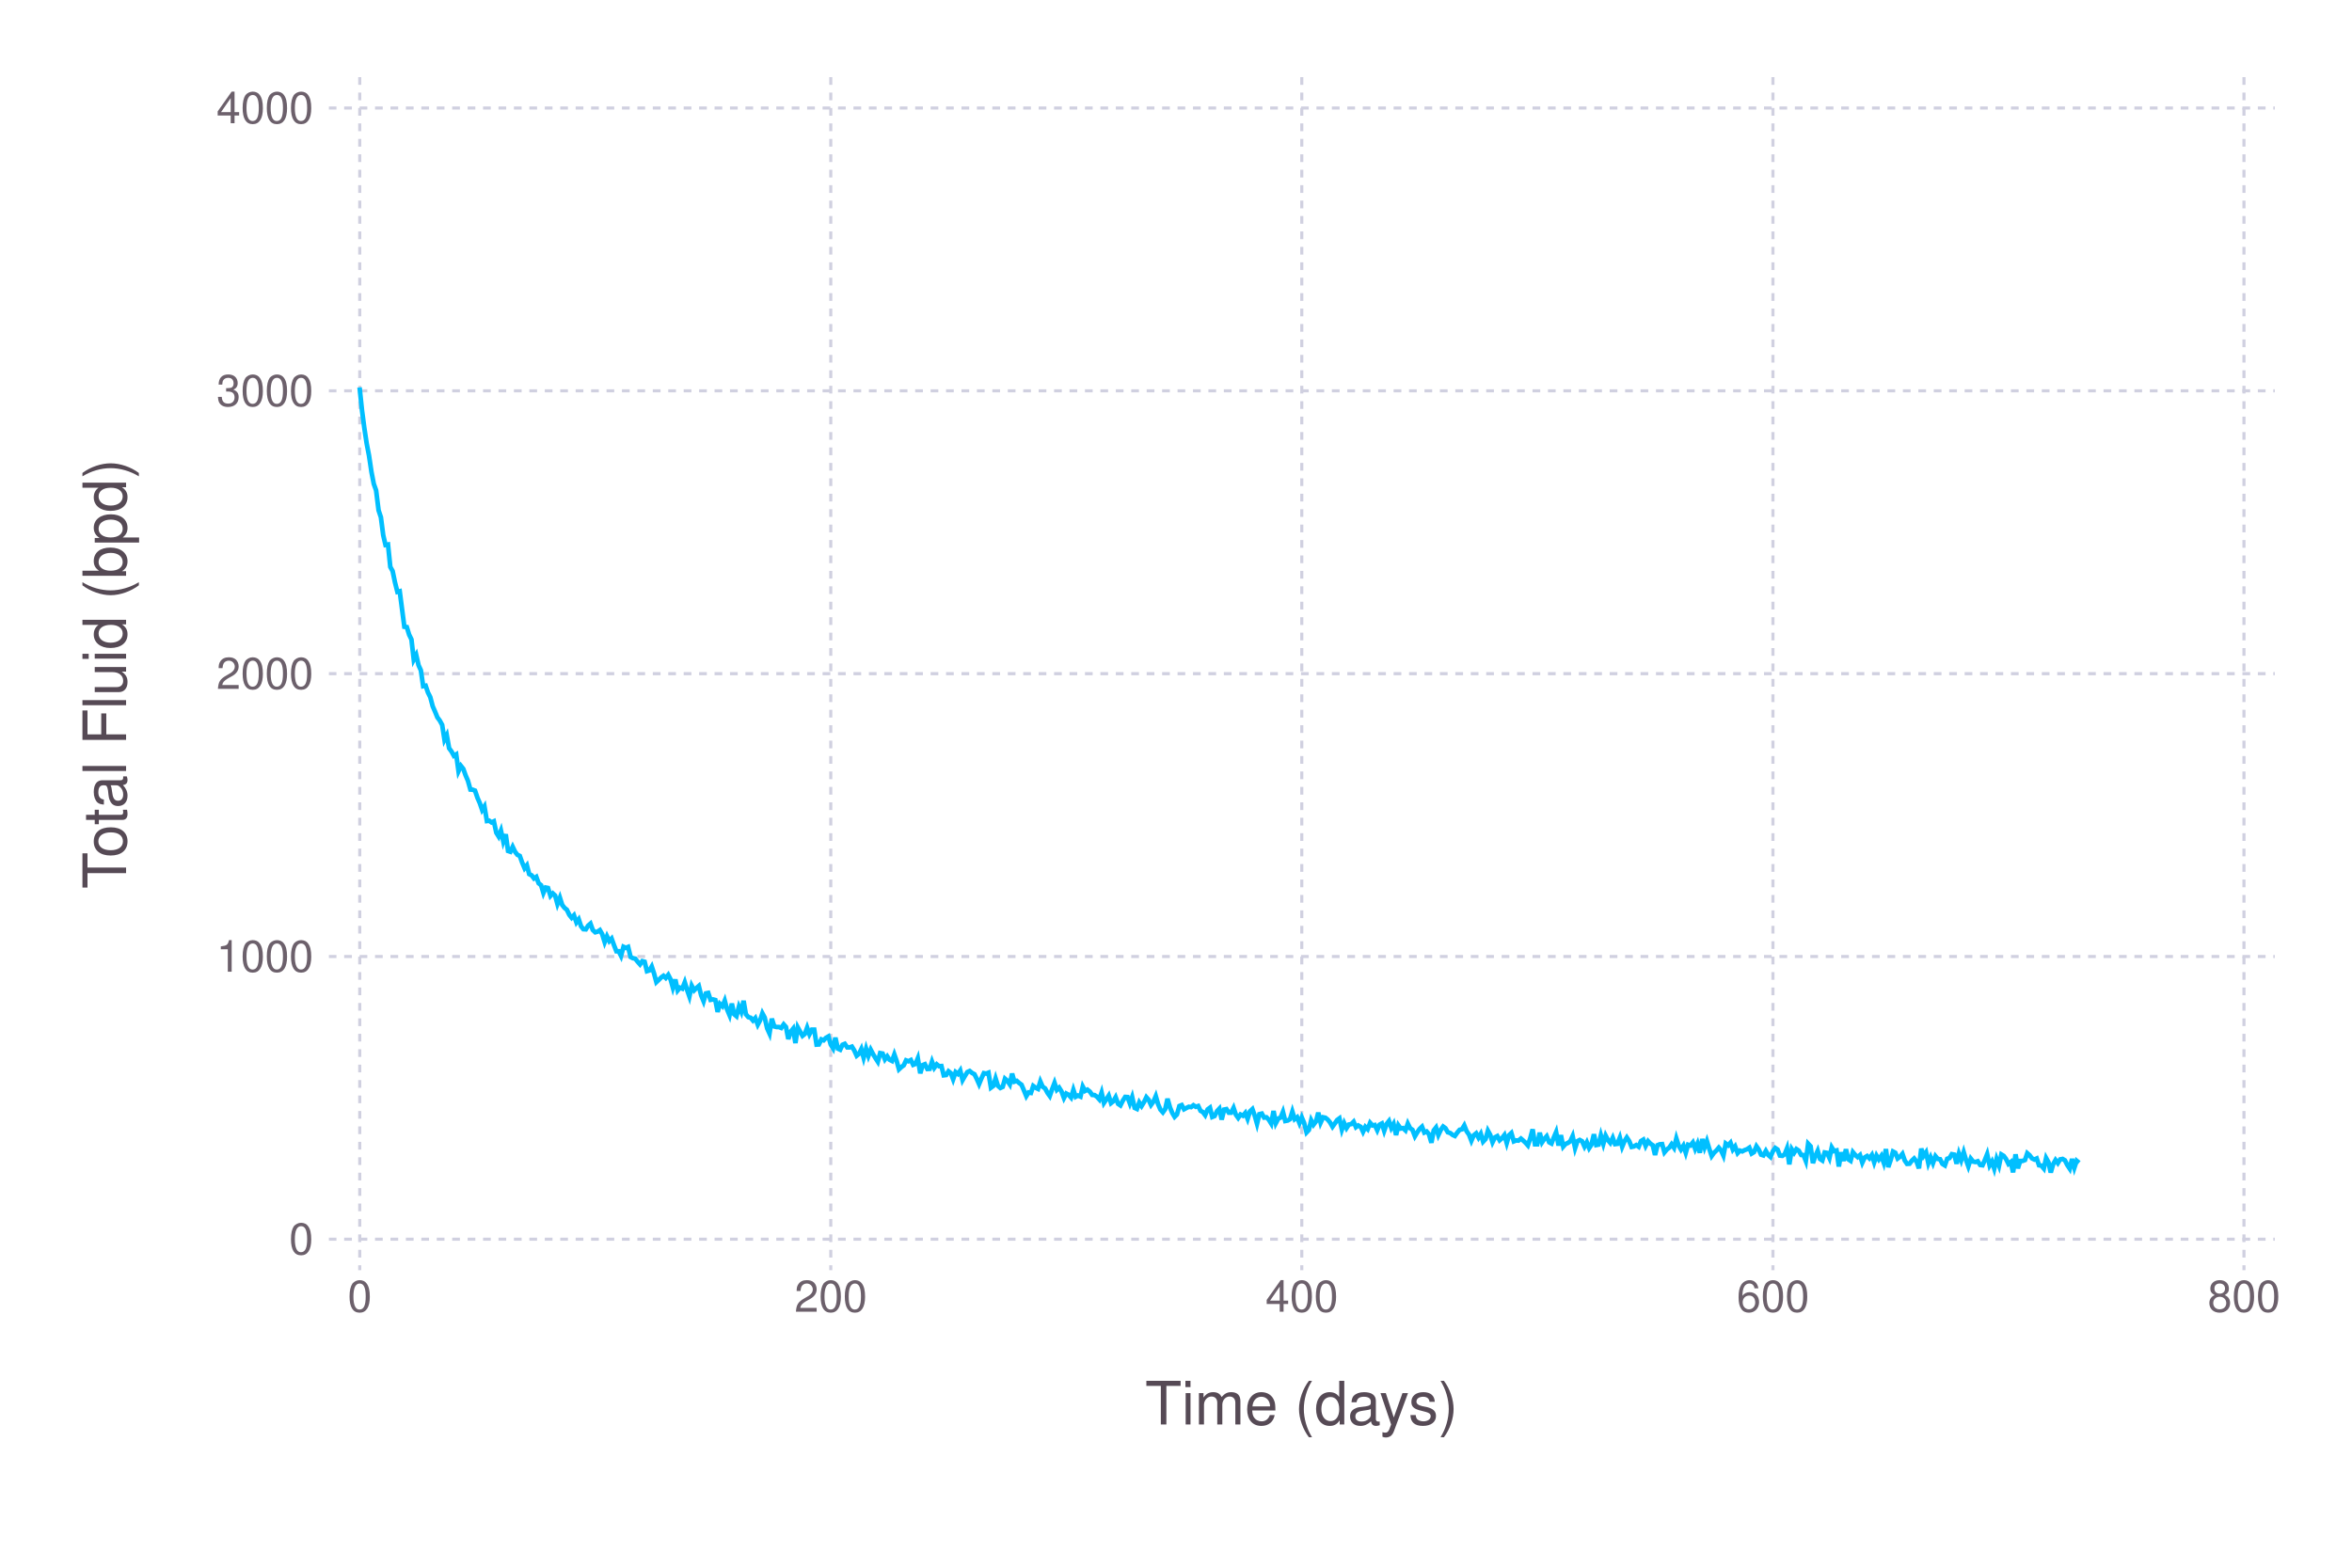
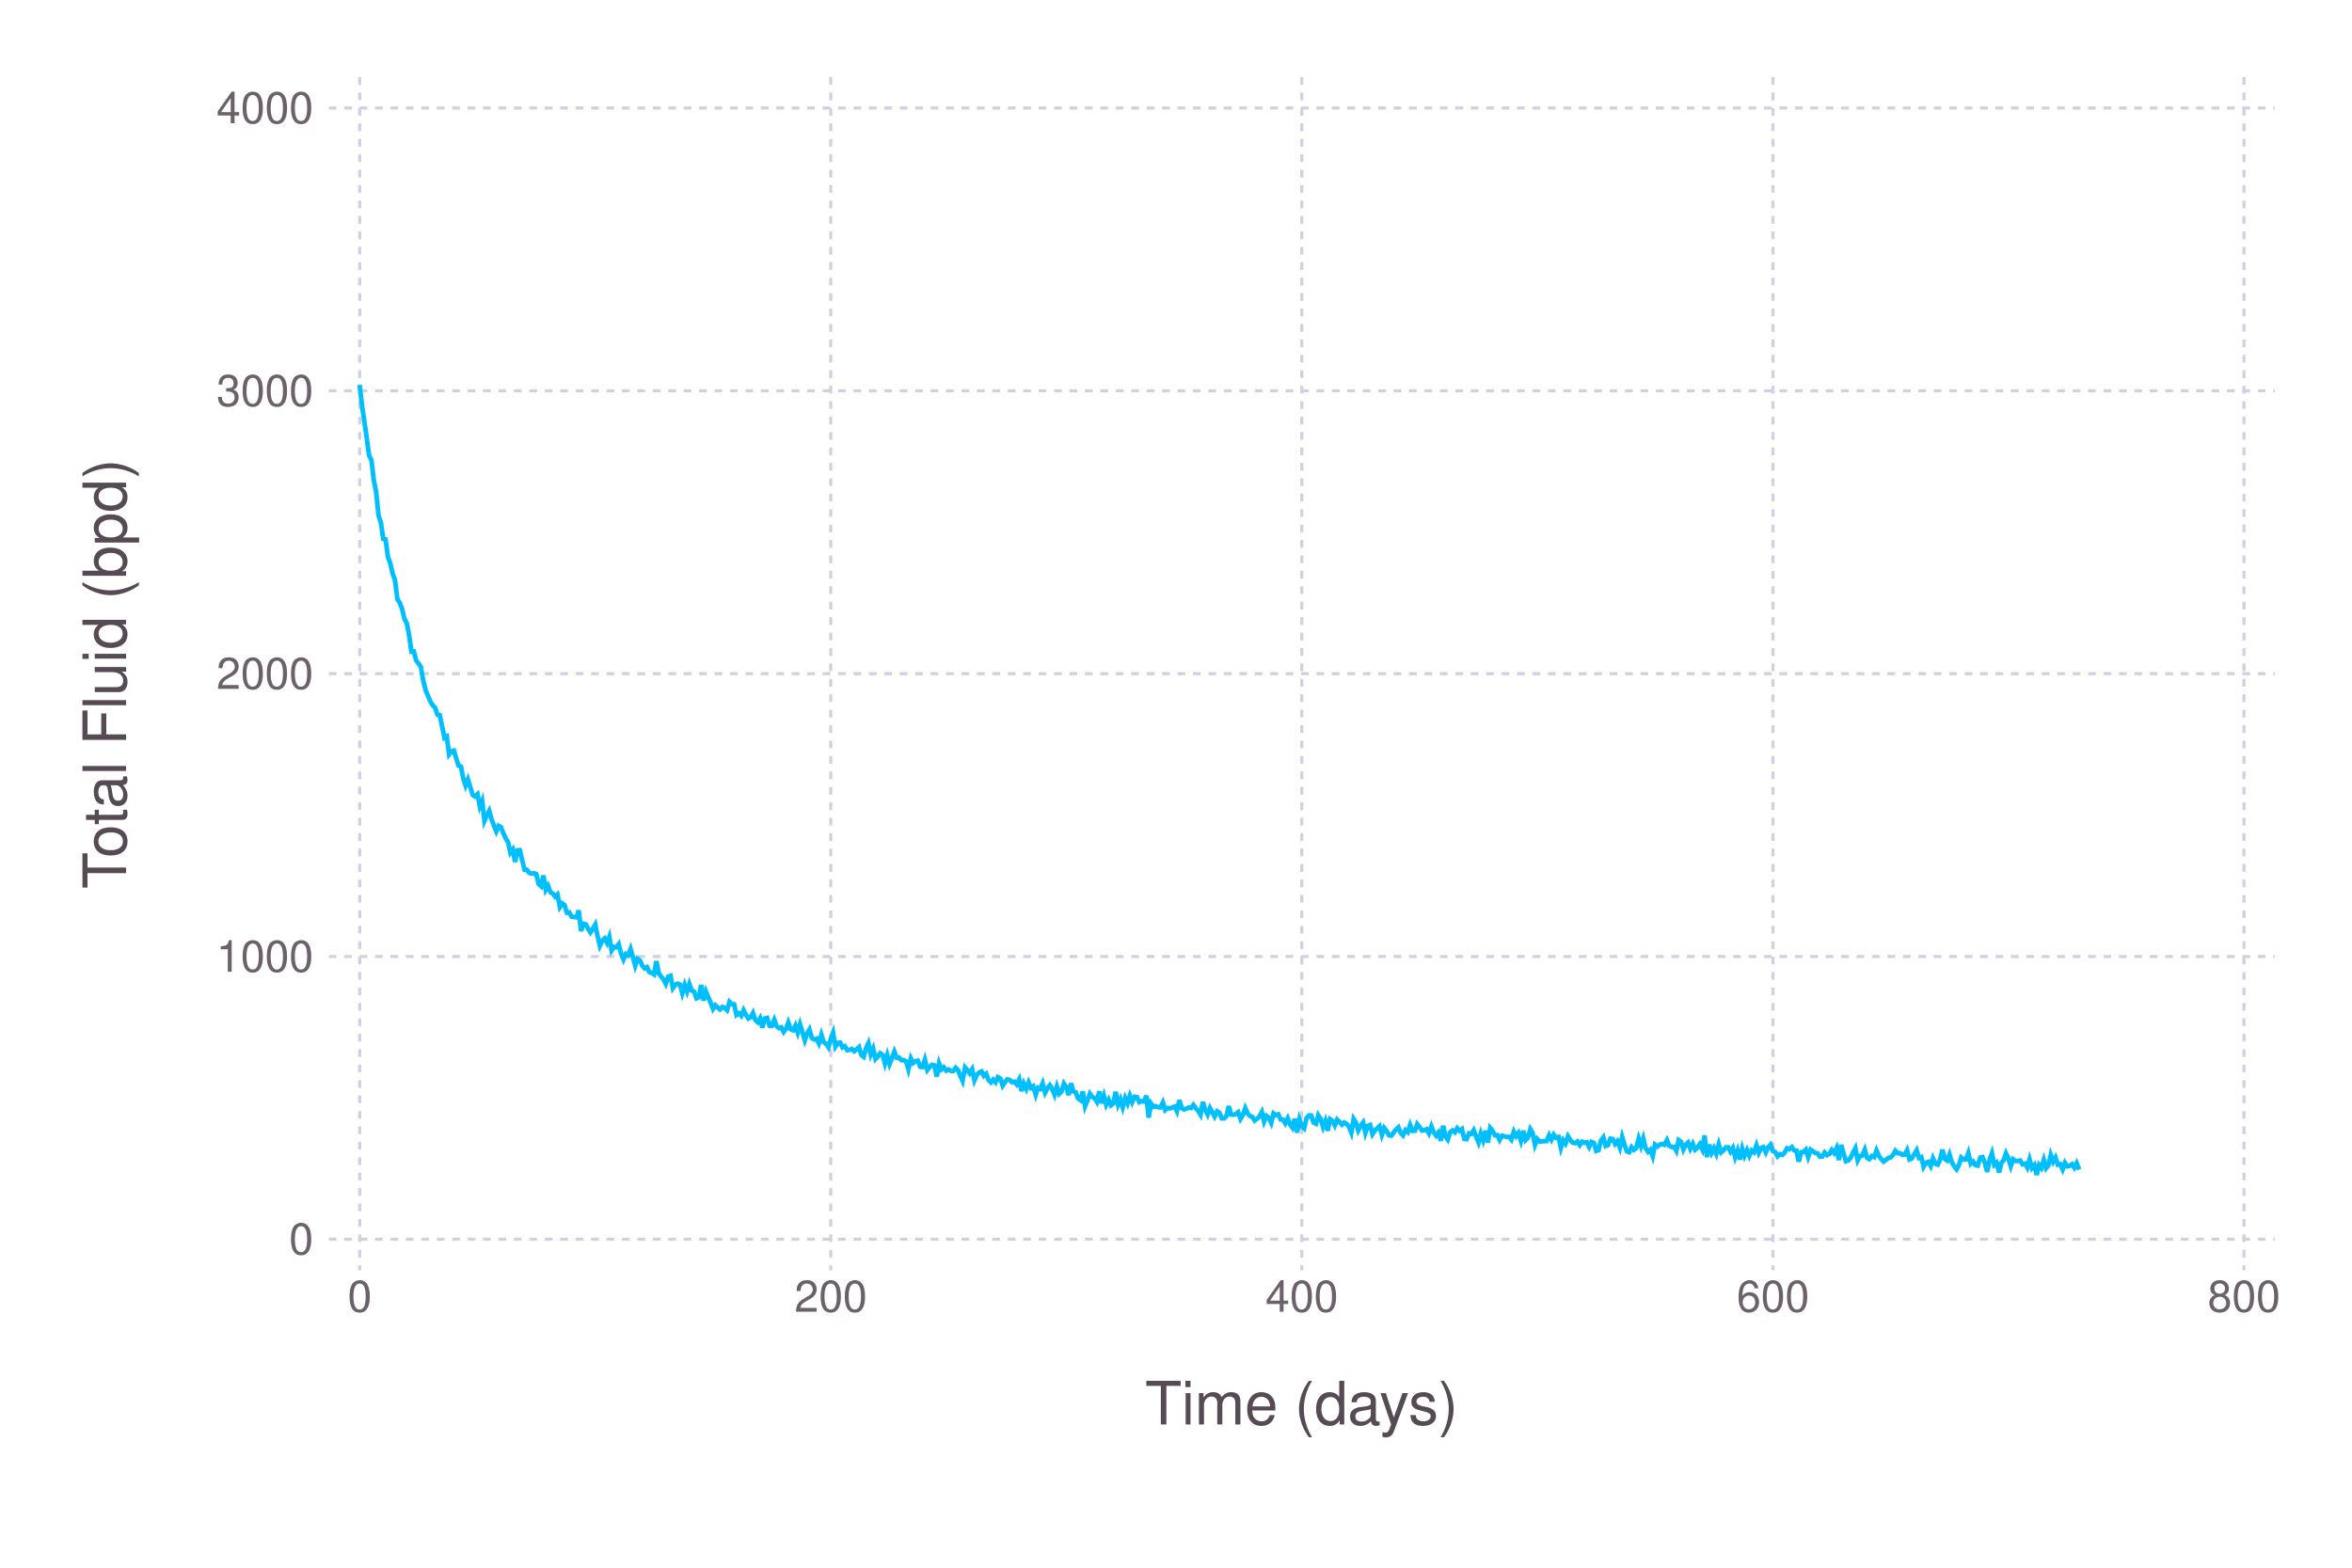
<svg xmlns="http://www.w3.org/2000/svg" version="1.2" width="152.4mm" height="101.6mm" viewBox="0 0 152.4 101.6" stroke="none" fill="#000000" stroke-width="0.3" font-size="3.88">
  <defs>
    <marker id="arrow" markerWidth="15" markerHeight="7" refX="5" refY="3.5" orient="auto" markerUnits="strokeWidth">
      <path d="M0,0 L15,3.5 L0,7 z" stroke="context-stroke" fill="context-stroke" />
    </marker>
  </defs>
-   <g class="plotroot xscalable yscalable" id="img-1ad6b5a9-1">
-     <g font-size="3.88" font-family="'PT Sans','Helvetica Neue','Helvetica',sans-serif" fill="#564A55" stroke="#000000" stroke-opacity="0.000" id="img-1ad6b5a9-2">
+   <g class="plotroot xscalable yscalable" id="img-e72702e6-1">
+     <g font-size="3.88" font-family="'PT Sans','Helvetica Neue','Helvetica',sans-serif" fill="#564A55" stroke="#000000" stroke-opacity="0.000" id="img-e72702e6-2">
      <g transform="translate(84.35,89.99)">
        <g class="primitive">
          <text text-anchor="middle" dy="0.6em">Time (days)</text>
        </g>
      </g>
    </g>
-     <g class="guide xlabels" font-size="2.82" font-family="'PT Sans Caption','Helvetica Neue','Helvetica',sans-serif" fill="#6C606B" id="img-1ad6b5a9-3">
+     <g class="guide xlabels" font-size="2.82" font-family="'PT Sans Caption','Helvetica Neue','Helvetica',sans-serif" fill="#6C606B" id="img-e72702e6-3">
      <g transform="translate(23.31,83.32)">
        <g class="primitive">
          <text text-anchor="middle" dy="0.6em">0</text>
        </g>
      </g>
      <g transform="translate(53.83,83.32)">
        <g class="primitive">
          <text text-anchor="middle" dy="0.6em">200</text>
        </g>
      </g>
      <g transform="translate(84.35,83.32)">
        <g class="primitive">
          <text text-anchor="middle" dy="0.6em">400</text>
        </g>
      </g>
      <g transform="translate(114.88,83.32)">
        <g class="primitive">
          <text text-anchor="middle" dy="0.6em">600</text>
        </g>
      </g>
      <g transform="translate(145.4,83.32)">
        <g class="primitive">
          <text text-anchor="middle" dy="0.6em">800</text>
        </g>
      </g>
    </g>
-     <g clip-path="url(#img-1ad6b5a9-4)">
-       <g id="img-1ad6b5a9-5">
-         <g pointer-events="visible" fill="#000000" fill-opacity="0.000" stroke="#000000" stroke-opacity="0.000" class="guide background" id="img-1ad6b5a9-6">
-           <g transform="translate(84.35,43.66)" id="img-1ad6b5a9-7">
+     <g clip-path="url(#img-e72702e6-4)">
+       <g id="img-e72702e6-5">
+         <g pointer-events="visible" fill="#000000" fill-opacity="0.000" stroke="#000000" stroke-opacity="0.000" class="guide background" id="img-e72702e6-6">
+           <g transform="translate(84.35,43.66)" id="img-e72702e6-7">
            <path d="M-63.05,-38.66 L 63.05 -38.66 63.05 38.66 -63.05 38.66 z" class="primitive" />
          </g>
        </g>
-         <g class="guide ygridlines xfixed" stroke-dasharray="0.5,0.5" stroke-width="0.2" stroke="#D0D0E0" id="img-1ad6b5a9-8">
-           <g transform="translate(84.35,80.31)" id="img-1ad6b5a9-9">
+         <g class="guide ygridlines xfixed" stroke-dasharray="0.5,0.5" stroke-width="0.2" stroke="#D0D0E0" id="img-e72702e6-8">
+           <g transform="translate(84.35,80.31)" id="img-e72702e6-9">
            <path fill="none" d="M-63.05,0 L 63.05 0" class="primitive" />
          </g>
-           <g transform="translate(84.35,61.99)" id="img-1ad6b5a9-10">
+           <g transform="translate(84.35,61.99)" id="img-e72702e6-10">
            <path fill="none" d="M-63.05,0 L 63.05 0" class="primitive" />
          </g>
-           <g transform="translate(84.35,43.66)" id="img-1ad6b5a9-11">
+           <g transform="translate(84.35,43.66)" id="img-e72702e6-11">
            <path fill="none" d="M-63.05,0 L 63.05 0" class="primitive" />
          </g>
-           <g transform="translate(84.35,25.33)" id="img-1ad6b5a9-12">
+           <g transform="translate(84.35,25.33)" id="img-e72702e6-12">
            <path fill="none" d="M-63.05,0 L 63.05 0" class="primitive" />
          </g>
-           <g transform="translate(84.35,7)" id="img-1ad6b5a9-13">
+           <g transform="translate(84.35,7)" id="img-e72702e6-13">
            <path fill="none" d="M-63.05,0 L 63.05 0" class="primitive" />
          </g>
        </g>
-         <g class="guide xgridlines yfixed" stroke-dasharray="0.5,0.5" stroke-width="0.2" stroke="#D0D0E0" id="img-1ad6b5a9-14">
-           <g transform="translate(23.31,43.66)" id="img-1ad6b5a9-15">
+         <g class="guide xgridlines yfixed" stroke-dasharray="0.5,0.5" stroke-width="0.2" stroke="#D0D0E0" id="img-e72702e6-14">
+           <g transform="translate(23.31,43.66)" id="img-e72702e6-15">
            <path fill="none" d="M0,-38.66 L 0 38.66" class="primitive" />
          </g>
-           <g transform="translate(53.83,43.66)" id="img-1ad6b5a9-16">
+           <g transform="translate(53.83,43.66)" id="img-e72702e6-16">
            <path fill="none" d="M0,-38.66 L 0 38.66" class="primitive" />
          </g>
-           <g transform="translate(84.35,43.66)" id="img-1ad6b5a9-17">
+           <g transform="translate(84.35,43.66)" id="img-e72702e6-17">
            <path fill="none" d="M0,-38.66 L 0 38.66" class="primitive" />
          </g>
-           <g transform="translate(114.88,43.66)" id="img-1ad6b5a9-18">
+           <g transform="translate(114.88,43.66)" id="img-e72702e6-18">
            <path fill="none" d="M0,-38.66 L 0 38.66" class="primitive" />
          </g>
-           <g transform="translate(145.4,43.66)" id="img-1ad6b5a9-19">
+           <g transform="translate(145.4,43.66)" id="img-e72702e6-19">
            <path fill="none" d="M0,-38.66 L 0 38.66" class="primitive" />
          </g>
        </g>
-         <g class="plotpanel" id="img-1ad6b5a9-20">
-           <g stroke-width="0.3" fill="#000000" fill-opacity="0.000" class="geometry" id="img-1ad6b5a9-21">
-             <g class="color_LCHab{Float32}(70.0f0,60.0f0,240.0f0)" stroke-dasharray="none" stroke="#00BFFF" id="img-1ad6b5a9-22">
-               <g transform="translate(79.01,68.47)" id="img-1ad6b5a9-23">
-                 <path fill="none" d="M-55.71,-43.36 L -55.55 -41.84 -55.4 -40.71 -55.25 -39.72 -55.1 -38.95 -54.94 -37.88 -54.79 -37.11 -54.64 -36.69 -54.48 -35.4 -54.33 -34.95 -54.18 -33.79 -54.03 -33.15 -53.87 -33.18 -53.72 -31.73 -53.57 -31.46 -53.42 -30.74 -53.26 -30.11 -53.11 -30.15 -52.96 -29 -52.81 -27.85 -52.65 -27.83 -52.5 -27.34 -52.35 -27.03 -52.2 -25.72 -52.04 -26.02 -51.89 -25.36 -51.74 -25.03 -51.59 -24 -51.43 -24.03 -51.28 -23.59 -51.13 -23.29 -50.97 -22.69 -50.82 -22.35 -50.67 -21.98 -50.52 -21.78 -50.36 -21.49 -50.21 -20.53 -50.06 -20.82 -49.91 -19.98 -49.75 -19.76 -49.6 -19.49 -49.45 -19.58 -49.3 -18.49 -49.14 -18.83 -48.99 -18.64 -48.84 -18.22 -48.69 -17.87 -48.53 -17.3 -48.38 -17.29 -48.23 -17.23 -48.07 -16.76 -47.92 -16.42 -47.77 -15.98 -47.62 -16.21 -47.46 -15.26 -47.31 -15.28 -47.16 -15.17 -47.01 -15.24 -46.85 -14.5 -46.7 -14.26 -46.55 -14.64 -46.4 -13.94 -46.24 -14.4 -46.09 -13.32 -45.94 -13.27 -45.79 -13.59 -45.63 -13.26 -45.48 -13.07 -45.33 -13 -45.18 -12.58 -45.02 -12.2 -44.87 -12.39 -44.72 -11.82 -44.56 -11.74 -44.41 -11.54 -44.26 -11.64 -44.11 -11.23 -43.95 -11.1 -43.8 -10.6 -43.65 -10.95 -43.5 -10.92 -43.34 -10.41 -43.19 -10.57 -43.04 -10.43 -42.89 -9.88 -42.73 -10.29 -42.58 -9.82 -42.43 -9.63 -42.28 -9.51 -42.12 -9.18 -41.97 -8.99 -41.82 -9.15 -41.66 -8.69 -41.51 -8.89 -41.36 -8.44 -41.21 -8.25 -41.05 -8.24 -40.9 -8.48 -40.75 -8.61 -40.6 -8.2 -40.44 -8.05 -40.29 -8.09 -40.14 -8.19 -39.99 -7.93 -39.83 -7.41 -39.68 -7.79 -39.53 -7.48 -39.38 -7.64 -39.22 -7.2 -39.07 -6.82 -38.92 -6.82 -38.77 -6.52 -38.61 -7.11 -38.46 -7.04 -38.31 -7.1 -38.15 -6.45 -38 -6.37 -37.85 -6.34 -37.7 -6.15 -37.54 -5.97 -37.39 -6.18 -37.24 -6.14 -37.09 -5.53 -36.93 -5.58 -36.78 -5.83 -36.63 -5.38 -36.48 -4.82 -36.32 -4.97 -36.17 -5.12 -36.02 -5.23 -35.87 -5.09 -35.71 -5.29 -35.56 -5 -35.41 -4.46 -35.25 -4.99 -35.1 -4.28 -34.95 -4.46 -34.8 -4.4 -34.64 -4.81 -34.49 -4.32 -34.34 -3.89 -34.19 -4.59 -34.03 -4.29 -33.88 -4.44 -33.73 -4.57 -33.58 -3.97 -33.42 -3.58 -33.27 -4.09 -33.12 -4.12 -32.97 -3.67 -32.81 -3.7 -32.66 -3.66 -32.51 -2.89 -32.36 -3.41 -32.2 -3.26 -32.05 -3.62 -31.9 -3.06 -31.74 -2.68 -31.59 -3.43 -31.44 -2.74 -31.29 -2.61 -31.13 -3.23 -30.98 -2.9 -30.83 -3.61 -30.68 -2.74 -30.52 -2.55 -30.37 -2.51 -30.22 -2.33 -30.07 -2.49 -29.91 -2.06 -29.76 -2.34 -29.61 -2.8 -29.46 -2.52 -29.3 -1.82 -29.15 -1.49 -29 -2.45 -28.84 -1.95 -28.69 -1.91 -28.54 -1.91 -28.39 -1.85 -28.23 -2.08 -28.08 -1.91 -27.93 -1.13 -27.78 -1.6 -27.62 -1.8 -27.47 -0.87 -27.32 -1.89 -27.17 -1.62 -27.01 -1.34 -26.86 -1.46 -26.71 -1.87 -26.56 -1.44 -26.4 -1.74 -26.25 -1.74 -26.1 -0.77 -25.95 -0.78 -25.79 -1.11 -25.64 -1.05 -25.49 -1.21 -25.33 -1.3 -25.18 -0.77 -25.03 -0.53 -24.88 -1.22 -24.72 -0.51 -24.57 -0.44 -24.42 -0.76 -24.27 -0.82 -24.11 -0.59 -23.96 -0.59 -23.81 -0.64 -23.66 -0.4 -23.5 -0.05 -23.35 -0.17 -23.2 -0.48 -23.05 0.08 -22.89 -0.51 -22.74 -0.04 -22.59 -0.44 -22.43 -0.14 -22.28 0.11 -22.13 0.34 -21.98 -0.22 -21.82 -0.19 -21.67 0.19 -21.52 -0.01 -21.37 0.21 -21.21 0.29 -21.06 -0.13 -20.91 0.29 -20.76 0.83 -20.6 0.68 -20.45 0.57 -20.3 0.25 -20.15 0.31 -19.99 0.23 -19.84 0.54 -19.69 0.48 -19.54 0.12 -19.38 1.09 -19.23 0.56 -19.08 0.5 -18.92 0.81 -18.77 0.8 -18.62 0.33 -18.47 0.73 -18.31 0.51 -18.16 0.63 -18.01 0.62 -17.86 1.22 -17.7 1.2 -17.55 0.96 -17.4 1.08 -17.25 1.48 -17.09 1.01 -16.94 1.13 -16.79 0.91 -16.64 1.53 -16.48 1.25 -16.33 1.01 -16.18 0.94 -16.02 1.07 -15.87 1.15 -15.72 1.45 -15.57 1.79 -15.41 1.4 -15.26 1.08 -15.11 1.11 -14.96 1.05 -14.8 2.02 -14.65 1.91 -14.5 1.42 -14.35 1.9 -14.19 2.04 -14.04 1.97 -13.89 1.44 -13.74 1.57 -13.58 1.81 -13.43 1.11 -13.28 1.63 -13.13 1.58 -12.97 1.72 -12.82 1.83 -12.67 2.18 -12.51 2.57 -12.36 2.33 -12.21 2.36 -12.06 1.91 -11.9 2.03 -11.75 2.1 -11.6 1.62 -11.45 1.96 -11.29 2.07 -11.14 2.35 -10.99 2.56 -10.84 2.13 -10.68 1.71 -10.53 2.16 -10.38 2.02 -10.23 2.26 -10.07 2.69 -9.92 2.4 -9.77 2.48 -9.61 2.66 -9.46 2.16 -9.31 2.61 -9.16 2.53 -9 2.6 -8.85 1.95 -8.7 2.23 -8.55 2.15 -8.39 2.28 -8.24 2.49 -8.09 2.5 -7.94 2.6 -7.78 2.78 -7.63 2.34 -7.48 3.01 -7.33 2.79 -7.17 2.54 -7.02 3.02 -6.87 2.9 -6.72 2.64 -6.56 3.07 -6.41 3.17 -6.26 2.87 -6.1 2.62 -5.95 2.63 -5.8 3.04 -5.65 2.63 -5.49 3.33 -5.34 3.4 -5.19 2.98 -5.04 3.21 -4.88 2.95 -4.73 2.64 -4.58 2.81 -4.43 3.14 -4.27 2.92 -4.12 2.57 -3.97 3.09 -3.82 3.44 -3.66 3.62 -3.51 3.41 -3.36 2.74 -3.2 3.3 -3.05 3.66 -2.9 3.91 -2.75 3.76 -2.59 3.21 -2.44 3.15 -2.29 3.42 -2.14 3.34 -1.98 3.26 -1.83 3.28 -1.68 3.16 -1.53 3.26 -1.37 3.21 -1.22 3.52 -1.07 3.6 -0.92 3.8 -0.76 3.43 -0.61 3.32 -0.46 3.92 -0.31 3.86 -0.15 3.54 0 3.38 0.15 4.09 0.31 3.44 0.46 3.41 0.61 3.64 0.76 3.64 0.92 3.33 1.07 3.77 1.22 3.98 1.37 3.76 1.53 3.84 1.68 3.66 1.83 4.04 1.98 3.56 2.14 3.41 2.29 3.83 2.44 4.36 2.59 3.74 2.75 3.7 2.9 3.96 3.05 3.94 3.2 4.09 3.36 4.35 3.51 3.53 3.66 4.32 3.82 4.02 3.97 3.96 4.12 3.59 4.27 4.18 4.43 4.15 4.58 4.06 4.73 3.57 4.88 4.06 5.04 3.94 5.19 4.32 5.34 3.95 5.49 4.3 5.65 4.92 5.8 4.76 5.95 4.13 6.1 4.42 6.26 4.21 6.41 3.64 6.56 4.29 6.72 3.94 6.87 3.97 7.02 4.09 7.17 4.27 7.33 4.55 7.48 4.34 7.63 4.12 7.78 4.01 7.94 4.74 8.09 4.32 8.24 4.64 8.39 4.41 8.55 4.38 8.7 4.23 8.85 4.58 9 4.47 9.16 4.56 9.31 4.88 9.46 4.56 9.61 4.71 9.77 4.3 9.92 4.47 10.07 4.44 10.23 4.78 10.38 4.42 10.53 4.34 10.68 4.82 10.84 4.37 10.99 4.18 11.14 4.63 11.29 4.37 11.45 5.09 11.6 4.46 11.75 4.67 11.9 4.64 12.06 4.79 12.21 4.35 12.36 4.65 12.51 4.75 12.67 5.17 12.82 4.92 12.97 4.7 13.13 4.55 13.28 4.93 13.43 4.86 13.58 5.03 13.74 5.59 13.89 4.79 14.04 4.6 14.19 5.09 14.35 4.75 14.5 4.54 14.65 4.65 14.8 4.91 14.96 4.96 15.11 5.08 15.26 5.15 15.41 4.94 15.57 4.75 15.72 4.72 15.87 4.47 16.02 4.84 16.18 5.07 16.33 5.46 16.48 5.11 16.64 4.98 16.79 5.26 16.94 5.01 17.09 5.52 17.25 5.35 17.4 4.81 17.55 5.08 17.7 5.56 17.86 5.24 18.01 5.16 18.16 5.43 18.31 5.3 18.47 5.09 18.62 5.61 18.77 5.1 18.92 4.96 19.08 5.5 19.23 5.44 19.38 5.45 19.54 5.32 19.69 5.45 19.84 5.59 19.99 5.76 20.15 5.28 20.3 4.72 20.45 5.69 20.6 5.69 20.76 4.94 20.91 5.56 21.06 5.34 21.21 5.17 21.37 5.56 21.52 5.64 21.67 5.25 21.82 4.9 21.98 5.77 22.13 5.1 22.28 5.84 22.43 5.67 22.59 5.6 22.74 5.49 22.89 5.16 23.05 5.94 23.2 5.49 23.35 5.41 23.5 5.49 23.66 5.84 23.81 5.56 23.96 5.94 24.11 5.71 24.27 5.04 24.42 5.74 24.57 5.71 24.72 5.11 24.88 5.66 25.03 5.13 25.18 5.42 25.33 5.6 25.49 5.27 25.64 5.68 25.79 5.66 25.95 5.26 26.1 5.85 26.25 5.49 26.4 5.25 26.56 5.49 26.71 5.86 26.86 5.83 27.01 5.74 27.17 5.85 27.32 5.48 27.47 5.39 27.62 5.8 27.78 5.49 27.93 5.65 28.08 5.75 28.23 6.38 28.39 5.75 28.54 5.69 28.69 5.68 28.84 6.21 29 6.02 29.15 5.91 29.3 5.69 29.46 5.92 29.61 5.31 29.76 5.77 29.91 6.03 30.07 5.78 30.22 6.24 30.37 5.72 30.52 5.77 30.68 5.57 30.83 5.99 30.98 5.65 31.13 6.24 31.29 5.35 31.44 5.89 31.59 5.48 31.74 5.97 31.9 6.45 32.05 6.24 32.2 6.1 32.36 5.91 32.51 6.09 32.66 6.42 32.81 5.64 32.97 5.76 33.12 5.59 33.27 6.03 33.42 5.83 33.58 6.26 33.73 6.1 33.88 6.15 34.03 6.07 34.19 6.01 34.34 5.91 34.49 6.29 34.64 6.2 34.8 5.82 34.95 6.03 35.1 6.36 35.25 6.41 35.41 6.12 35.56 6.38 35.71 6.51 35.87 6.13 36.02 5.93 36.17 6.03 36.32 6.42 36.48 6.44 36.63 6.34 36.78 5.96 36.93 6.99 37.09 6.01 37.24 6.24 37.39 6 37.54 6.1 37.7 6.38 37.85 6.39 38 6.77 38.15 5.65 38.31 5.82 38.46 6.91 38.61 6.46 38.77 6.11 38.92 6.64 39.07 6.74 39.22 6.22 39.38 6.25 39.53 6.58 39.68 5.89 39.83 6.13 39.99 6.09 40.14 7.13 40.29 6.21 40.44 6.77 40.6 6.01 40.75 6.66 40.9 6.76 41.05 6.2 41.21 6.39 41.36 6.52 41.51 6.39 41.66 6.88 41.82 6.54 41.97 6.45 42.12 6.6 42.28 6.38 42.43 6.86 42.58 6.42 42.73 6.67 42.89 6.44 43.04 6.86 43.19 6 43.34 7.17 43.5 6.7 43.65 6.16 43.8 6.24 43.95 6.61 44.11 6.49 44.26 6.31 44.41 6.74 44.56 6.96 44.72 6.95 44.87 6.75 45.02 6.61 45.18 6.82 45.33 7.25 45.48 5.97 45.63 6.44 45.79 6.21 45.94 6.92 46.09 6.54 46.24 6.91 46.4 6.46 46.55 6.64 46.7 6.66 46.85 6.96 47.01 7.06 47.16 6.63 47.31 6.58 47.46 6.33 47.62 6.36 47.77 6.95 47.92 6.3 48.07 6.72 48.23 6.2 48.38 6.7 48.53 7.12 48.69 6.62 48.84 6.81 48.99 6.84 49.14 6.79 49.3 7.03 49.45 7.05 49.6 6.71 49.75 6.33 49.91 7.06 50.06 6.81 50.21 7.27 50.36 6.64 50.52 7.07 50.67 6.35 50.82 6.44 50.97 6.64 51.13 6.96 51.28 6.84 51.43 7.51 51.59 6.34 51.74 7.25 51.89 6.77 52.04 6.77 52.2 6.71 52.35 6.27 52.5 6.4 52.65 6.6 52.81 6.68 52.96 6.61 53.11 7.05 53.26 7.07 53.42 7.26 53.57 6.58 53.72 6.85 53.87 7.52 54.03 6.97 54.18 6.71 54.33 6.91 54.48 6.67 54.64 6.64 54.79 6.73 54.94 7.03 55.1 7.27 55.25 6.64 55.4 7.21 55.55 6.76 55.71 6.89" class="primitive" />
+         <g class="plotpanel" id="img-e72702e6-20">
+           <g stroke-width="0.3" fill="#000000" fill-opacity="0.000" class="geometry" id="img-e72702e6-21">
+             <g class="color_LCHab{Float32}(70.0f0,60.0f0,240.0f0)" stroke-dasharray="none" stroke="#00BFFF" id="img-e72702e6-22">
+               <g transform="translate(79.01,68.47)" id="img-e72702e6-23">
+                 <path fill="none" d="M-55.71,-43.53 L -55.55 -42.16 -55.4 -41.14 -55.25 -40.11 -55.1 -38.98 -54.94 -38.63 -54.79 -37.34 -54.64 -36.6 -54.48 -35.05 -54.33 -34.61 -54.18 -33.56 -54.03 -33.52 -53.87 -32.36 -53.72 -31.96 -53.57 -31.3 -53.42 -30.89 -53.26 -29.63 -53.11 -29.41 -52.96 -29.02 -52.81 -28.38 -52.65 -28.07 -52.5 -27.29 -52.35 -26.24 -52.2 -26.26 -52.04 -25.66 -51.89 -25.47 -51.74 -25.25 -51.59 -24.37 -51.43 -23.73 -51.28 -23.38 -51.13 -23.02 -50.97 -22.76 -50.82 -22.61 -50.67 -22.16 -50.52 -22.12 -50.36 -21.38 -50.21 -20.65 -50.06 -20.74 -49.91 -19.58 -49.75 -19.78 -49.6 -19.82 -49.45 -19.32 -49.3 -18.85 -49.14 -18.79 -48.99 -18.01 -48.84 -17.56 -48.69 -17.95 -48.53 -17.44 -48.38 -16.95 -48.23 -16.85 -48.07 -17 -47.92 -16.21 -47.77 -16.57 -47.62 -15.27 -47.46 -15.63 -47.31 -15.92 -47.16 -15.38 -47.01 -14.97 -46.85 -14.59 -46.7 -14.95 -46.55 -14.86 -46.4 -14.48 -46.24 -14.13 -46.09 -13.89 -45.94 -13.21 -45.79 -13.41 -45.63 -12.61 -45.48 -13.36 -45.33 -13.37 -45.18 -12.74 -45.02 -12.1 -44.87 -12.1 -44.72 -11.91 -44.56 -11.85 -44.41 -11.88 -44.26 -11.82 -44.11 -11.18 -43.95 -11.04 -43.8 -11.73 -43.65 -10.81 -43.5 -11.07 -43.34 -10.64 -43.19 -10.56 -43.04 -10.36 -42.89 -10.5 -42.73 -9.69 -42.58 -9.92 -42.43 -9.81 -42.28 -9.32 -42.12 -9.34 -41.97 -9.06 -41.82 -9.04 -41.66 -9.02 -41.51 -9.47 -41.36 -8.13 -41.21 -8.6 -41.05 -8.56 -40.9 -8.27 -40.75 -8.04 -40.6 -8.27 -40.44 -8.55 -40.29 -7.8 -40.14 -7.18 -39.99 -7.5 -39.83 -7.65 -39.68 -7.37 -39.53 -7.76 -39.38 -6.87 -39.22 -7.1 -39.07 -7.08 -38.92 -7.28 -38.77 -6.68 -38.61 -6.29 -38.46 -6.64 -38.31 -6.56 -38.15 -6.97 -38 -6.44 -37.85 -5.88 -37.7 -6.33 -37.54 -6.22 -37.39 -5.88 -37.24 -5.71 -37.09 -5.79 -36.93 -5.46 -36.78 -5.42 -36.63 -5.32 -36.48 -6.18 -36.32 -5.38 -36.17 -5.18 -36.02 -5 -35.87 -4.71 -35.71 -5.18 -35.56 -5.23 -35.41 -4.43 -35.25 -4.65 -35.1 -4.72 -34.95 -4.66 -34.8 -4.1 -34.64 -4.64 -34.49 -4.21 -34.34 -4.7 -34.19 -4.28 -34.03 -4.2 -33.88 -3.77 -33.73 -3.84 -33.58 -4.63 -33.42 -3.62 -33.27 -4.21 -33.12 -3.86 -32.97 -3.51 -32.81 -3.09 -32.66 -3.32 -32.51 -3.17 -32.36 -3.05 -32.2 -3.21 -32.05 -3.14 -31.9 -3 -31.74 -3.54 -31.59 -3.39 -31.44 -3.38 -31.29 -2.69 -31.13 -2.8 -30.98 -2.64 -30.83 -3 -30.68 -2.71 -30.52 -2.46 -30.37 -2.54 -30.22 -2.82 -30.07 -2.37 -29.91 -2.22 -29.76 -2.47 -29.61 -1.87 -29.46 -2.46 -29.3 -2.5 -29.15 -2 -29 -1.99 -28.84 -2.38 -28.69 -1.97 -28.54 -1.84 -28.39 -1.89 -28.23 -1.59 -28.08 -1.79 -27.93 -2.2 -27.78 -1.77 -27.62 -1.7 -27.47 -2 -27.32 -1.55 -27.17 -2.08 -27.01 -1.56 -26.86 -1.05 -26.71 -1.49 -26.56 -1.75 -26.4 -1.18 -26.25 -1.1 -26.1 -1.15 -25.95 -0.85 -25.79 -1.41 -25.64 -0.93 -25.49 -0.83 -25.33 -0.6 -25.18 -1.14 -25.03 -1.54 -24.88 -0.64 -24.72 -0.88 -24.57 -0.9 -24.42 -0.59 -24.27 -0.67 -24.11 -0.41 -23.96 -0.43 -23.81 -0.49 -23.66 -0.34 -23.5 -0.47 -23.35 -0.61 -23.2 -0.09 -23.05 0.02 -22.89 -0.55 -22.74 -0.86 -22.59 -0.13 -22.43 -0.51 -22.28 0.16 -22.13 -0 -21.98 -0.21 -21.82 -0.1 -21.67 0.45 -21.52 -0.08 -21.37 0.49 -21.21 0.09 -21.06 -0.31 -20.91 0.08 -20.76 0.07 -20.6 0.24 -20.45 0.24 -20.3 0.32 -20.15 0.83 -19.99 0.12 -19.84 0.42 -19.69 0.31 -19.54 0.27 -19.38 0.67 -19.23 0.68 -19.08 0.21 -18.92 0.87 -18.77 0.68 -18.62 0.54 -18.47 0.57 -18.31 1.3 -18.16 0.45 -18.01 0.83 -17.86 0.7 -17.7 0.92 -17.55 0.84 -17.4 0.93 -17.25 0.94 -17.09 0.73 -16.94 0.87 -16.79 1.25 -16.64 1.58 -16.48 0.71 -16.33 0.88 -16.18 1.09 -16.02 0.83 -15.87 1.54 -15.72 1.2 -15.57 1.04 -15.41 0.97 -15.26 1.25 -15.11 1.12 -14.96 1.52 -14.8 1.68 -14.65 1.5 -14.5 1.67 -14.35 1.34 -14.19 1.43 -14.04 1.89 -13.89 1.66 -13.74 1.48 -13.58 1.52 -13.43 1.67 -13.28 1.63 -13.13 1.81 -12.97 1.49 -12.82 2.24 -12.67 1.76 -12.51 2.1 -12.36 1.68 -12.21 2.03 -12.06 1.93 -11.9 2.48 -11.75 2.03 -11.6 2.1 -11.45 1.74 -11.29 2.34 -11.14 2.05 -10.99 1.86 -10.84 2.08 -10.68 2.48 -10.53 1.95 -10.38 2.42 -10.23 2.28 -10.07 1.76 -9.92 1.98 -9.77 2.5 -9.61 1.74 -9.46 2.26 -9.31 2.32 -9.16 2.71 -9 2.83 -8.85 2.27 -8.7 3.22 -8.55 2.85 -8.39 2.41 -8.24 2.62 -8.09 2.69 -7.94 2.93 -7.78 2.26 -7.63 3.03 -7.48 2.55 -7.33 3.13 -7.17 2.81 -7.02 3.16 -6.87 3.04 -6.72 2.29 -6.56 3.12 -6.41 2.78 -6.26 3.29 -6.1 2.7 -5.95 3.04 -5.8 2.55 -5.65 2.96 -5.49 2.61 -5.34 2.63 -5.19 2.96 -5.04 2.89 -4.88 2.92 -4.73 2.54 -4.58 3.96 -4.43 3.04 -4.27 3.26 -4.12 3.22 -3.97 3.29 -3.82 3.3 -3.66 2.98 -3.51 3.47 -3.36 3.34 -3.2 3.36 -3.05 3.3 -2.9 3.25 -2.75 3.55 -2.59 2.83 -2.44 3.35 -2.29 3.43 -2.14 3.38 -1.98 3.31 -1.83 3.34 -1.68 3.14 -1.53 3.35 -1.37 3.53 -1.22 3.77 -1.07 2.95 -0.92 3.44 -0.76 3.76 -0.61 3.34 -0.46 3.61 -0.31 3.89 -0.15 3.55 0 3.64 0.15 4.01 0.31 4.01 0.46 3.86 0.61 3.22 0.76 3.76 0.92 3.78 1.07 3.73 1.22 3.61 1.37 4.04 1.53 3.77 1.68 3.35 1.83 3.69 1.98 3.85 2.14 3.92 2.29 4.15 2.44 4.04 2.59 3.9 2.75 3.6 2.9 4.22 3.05 3.85 3.2 3.96 3.36 4.3 3.51 3.69 3.66 3.8 3.82 3.75 3.97 4.08 4.12 4.09 4.27 4.33 4.43 4.01 4.58 4.41 4.73 4.61 4.88 4.04 5.04 4.93 5.19 4.09 5.34 4.52 5.49 4.66 5.65 3.99 5.8 3.82 5.95 3.82 6.1 4.27 6.26 4.36 6.41 3.81 6.56 4.04 6.72 4.57 6.87 4.18 7.02 4.81 7.17 4.06 7.33 4.17 7.48 4.47 7.63 4.09 7.78 4.23 7.94 4.42 8.09 4.28 8.24 4.37 8.39 4.53 8.55 4.93 8.7 4.05 8.85 4.29 9 4.79 9.16 4.48 9.31 4.28 9.46 4.95 9.61 4.5 9.77 4.44 9.92 5.03 10.07 4.8 10.23 4.65 10.38 4.51 10.53 5.08 10.68 4.63 10.84 4.83 10.99 5.11 11.14 5.13 11.29 4.93 11.45 4.73 11.6 4.59 11.75 4.95 11.9 5.11 12.06 4.77 12.21 4.9 12.36 4.44 12.51 4.82 12.67 4.81 12.82 4.38 12.97 4.57 13.13 4.8 13.28 4.78 13.43 4.71 13.58 4.98 13.74 4.53 13.89 4.91 14.04 5.12 14.19 4.93 14.35 5.46 14.5 4.49 14.65 5.18 14.8 5.39 14.96 4.9 15.11 4.79 15.26 4.91 15.41 4.65 15.57 4.82 15.72 4.71 15.87 5.34 16.02 5.36 16.18 4.98 16.33 5.02 16.48 4.78 16.64 5.2 16.79 5.57 16.94 5 17.09 5.43 17.25 4.81 17.4 5.58 17.55 4.63 17.7 4.81 17.86 5.11 18.01 5.1 18.16 5.41 18.31 5.13 18.47 5.17 18.62 5.21 18.77 5.21 18.92 5.39 19.08 4.87 19.23 5.16 19.38 4.96 19.54 5.46 19.69 4.81 19.84 5.42 19.99 5.27 20.15 4.71 20.3 4.96 20.45 5.73 20.6 5.35 20.76 5.52 20.91 5.5 21.06 5.49 21.21 5.48 21.37 5.1 21.52 5.39 21.67 5.07 21.82 5.27 21.98 5.22 22.13 5.92 22.28 5.43 22.43 5.64 22.59 5.17 22.74 5.41 22.89 5.58 23.05 5.62 23.2 5.51 23.35 5.74 23.5 5.52 23.66 5.59 23.81 5.56 23.96 5.86 24.11 5.54 24.27 5.61 24.42 6.12 24.57 6.07 24.72 5.45 24.88 5.24 25.03 5.8 25.18 5.74 25.33 5.33 25.49 5.35 25.64 5.67 25.79 5.49 25.95 5.91 26.1 5.22 26.25 5.72 26.4 6.14 26.56 6.2 26.71 5.88 26.86 6.05 27.01 5.94 27.17 5.32 27.32 5.8 27.47 5.32 27.62 5.95 27.78 6.18 27.93 6.04 28.08 6.46 28.23 5.71 28.39 5.83 28.54 5.71 28.69 5.67 28.84 5.72 29 5.42 29.15 5.79 29.3 5.86 29.46 5.86 29.61 6.12 29.76 5.42 29.91 5.53 30.07 6.03 30.22 5.72 30.37 5.58 30.52 5.98 30.68 5.66 30.83 6.04 30.98 5.91 31.13 5.68 31.29 6.01 31.44 5.12 31.59 6.52 31.74 5.71 31.9 6.24 32.05 5.94 32.2 6.31 32.36 5.7 32.51 6.21 32.66 6.09 32.81 5.89 32.97 5.89 33.12 6.17 33.27 5.93 33.42 6.53 33.58 6.09 33.73 6.68 33.88 5.97 34.03 6.44 34.19 6.07 34.34 6.44 34.49 6.09 34.64 6.21 34.8 5.76 34.95 6.24 35.1 5.93 35.25 5.87 35.41 6.21 35.56 5.88 35.71 5.72 35.87 6.13 36.02 6.19 36.17 6.47 36.32 6.33 36.48 6.38 36.63 6.23 36.78 5.95 36.93 6.01 37.09 5.87 37.24 6.08 37.39 6.1 37.54 6.81 37.7 6.2 37.85 6.19 38 6.04 38.15 6.52 38.31 6.04 38.46 6.14 38.61 6.25 38.77 6.28 38.92 6.5 39.07 6.48 39.22 6.22 39.38 6.39 39.53 6.32 39.68 6.06 39.83 6.25 39.99 5.93 40.14 6.71 40.29 5.73 40.44 6.27 40.6 6.79 40.75 6.74 40.9 6.56 41.05 6.25 41.21 5.95 41.36 6.73 41.51 6.45 41.66 6.42 41.82 6.04 41.97 6.57 42.12 6.65 42.28 6.45 42.43 6.52 42.58 6.09 42.73 6.43 42.89 6.65 43.04 6.81 43.19 6.7 43.34 6.57 43.5 6.54 43.65 6.38 43.8 6.11 43.95 6.27 44.11 6.27 44.26 6.38 44.41 6.36 44.56 6.07 44.72 6.67 44.87 6.6 45.02 6.35 45.18 6.08 45.33 6.57 45.48 6.52 45.63 7.15 45.79 6.88 45.94 6.83 46.09 7.1 46.24 6.6 46.4 6.96 46.55 7.01 46.7 6.69 46.85 6.04 47.01 6.63 47.16 6.74 47.31 6.35 47.46 6.86 47.62 7.12 47.77 7.31 47.92 7.03 48.07 6.55 48.23 6.68 48.38 6.67 48.53 6.26 48.69 6.95 48.84 6.81 48.99 7.04 49.14 7.07 49.3 6.55 49.45 6.52 49.6 6.89 49.75 7.48 49.91 6.69 50.06 6.27 50.21 7.02 50.36 6.89 50.52 7.51 50.67 6.89 50.82 6.72 50.97 6.28 51.13 6.62 51.28 7.11 51.43 6.66 51.59 6.77 51.74 6.77 51.89 6.74 52.04 6.99 52.2 6.94 52.35 7.2 52.5 6.67 52.65 7.23 52.81 7.04 52.96 7.68 53.11 7.04 53.26 7.23 53.42 6.7 53.57 7.24 53.72 7.06 53.87 6.38 54.03 6.82 54.18 6.55 54.33 7.01 54.48 6.97 54.64 7.32 54.79 6.89 54.94 7.12 55.1 7.09 55.25 6.98 55.4 7.2 55.55 6.91 55.71 7.33" class="primitive" />
              </g>
            </g>
          </g>
        </g>
      </g>
    </g>
-     <g class="guide ylabels" font-size="2.82" font-family="'PT Sans Caption','Helvetica Neue','Helvetica',sans-serif" fill="#6C606B" id="img-1ad6b5a9-24">
-       <g transform="translate(20.3,80.31)" id="img-1ad6b5a9-25">
+     <g class="guide ylabels" font-size="2.82" font-family="'PT Sans Caption','Helvetica Neue','Helvetica',sans-serif" fill="#6C606B" id="img-e72702e6-24">
+       <g transform="translate(20.3,80.31)" id="img-e72702e6-25">
        <g class="primitive">
          <text text-anchor="end" dy="0.35em">0</text>
        </g>
      </g>
-       <g transform="translate(20.3,61.99)" id="img-1ad6b5a9-26">
+       <g transform="translate(20.3,61.99)" id="img-e72702e6-26">
        <g class="primitive">
          <text text-anchor="end" dy="0.35em">1000</text>
        </g>
      </g>
-       <g transform="translate(20.3,43.66)" id="img-1ad6b5a9-27">
+       <g transform="translate(20.3,43.66)" id="img-e72702e6-27">
        <g class="primitive">
          <text text-anchor="end" dy="0.35em">2000</text>
        </g>
      </g>
-       <g transform="translate(20.3,25.33)" id="img-1ad6b5a9-28">
+       <g transform="translate(20.3,25.33)" id="img-e72702e6-28">
        <g class="primitive">
          <text text-anchor="end" dy="0.35em">3000</text>
        </g>
      </g>
-       <g transform="translate(20.3,7)" id="img-1ad6b5a9-29">
+       <g transform="translate(20.3,7)" id="img-e72702e6-29">
        <g class="primitive">
          <text text-anchor="end" dy="0.35em">4000</text>
        </g>
      </g>
    </g>
-     <g font-size="3.88" font-family="'PT Sans','Helvetica Neue','Helvetica',sans-serif" fill="#564A55" stroke="#000000" stroke-opacity="0.000" id="img-1ad6b5a9-30">
-       <g transform="translate(8.81,41.66)" id="img-1ad6b5a9-31">
+     <g font-size="3.88" font-family="'PT Sans','Helvetica Neue','Helvetica',sans-serif" fill="#564A55" stroke="#000000" stroke-opacity="0.000" id="img-e72702e6-30">
+       <g transform="translate(8.81,41.66)" id="img-e72702e6-31">
        <g class="primitive">
          <text text-anchor="middle" dy="0.35em" transform="rotate(-90,0, 2)">Total Fluid (bpd)</text>
        </g>
      </g>
    </g>
  </g>
  <defs>
-     <clipPath id="img-1ad6b5a9-4">
+     <clipPath id="img-e72702e6-4">
      <path d="M21.31,5 L 147.4 5 147.4 82.32 21.31 82.32" />
    </clipPath>
  </defs>
</svg>
